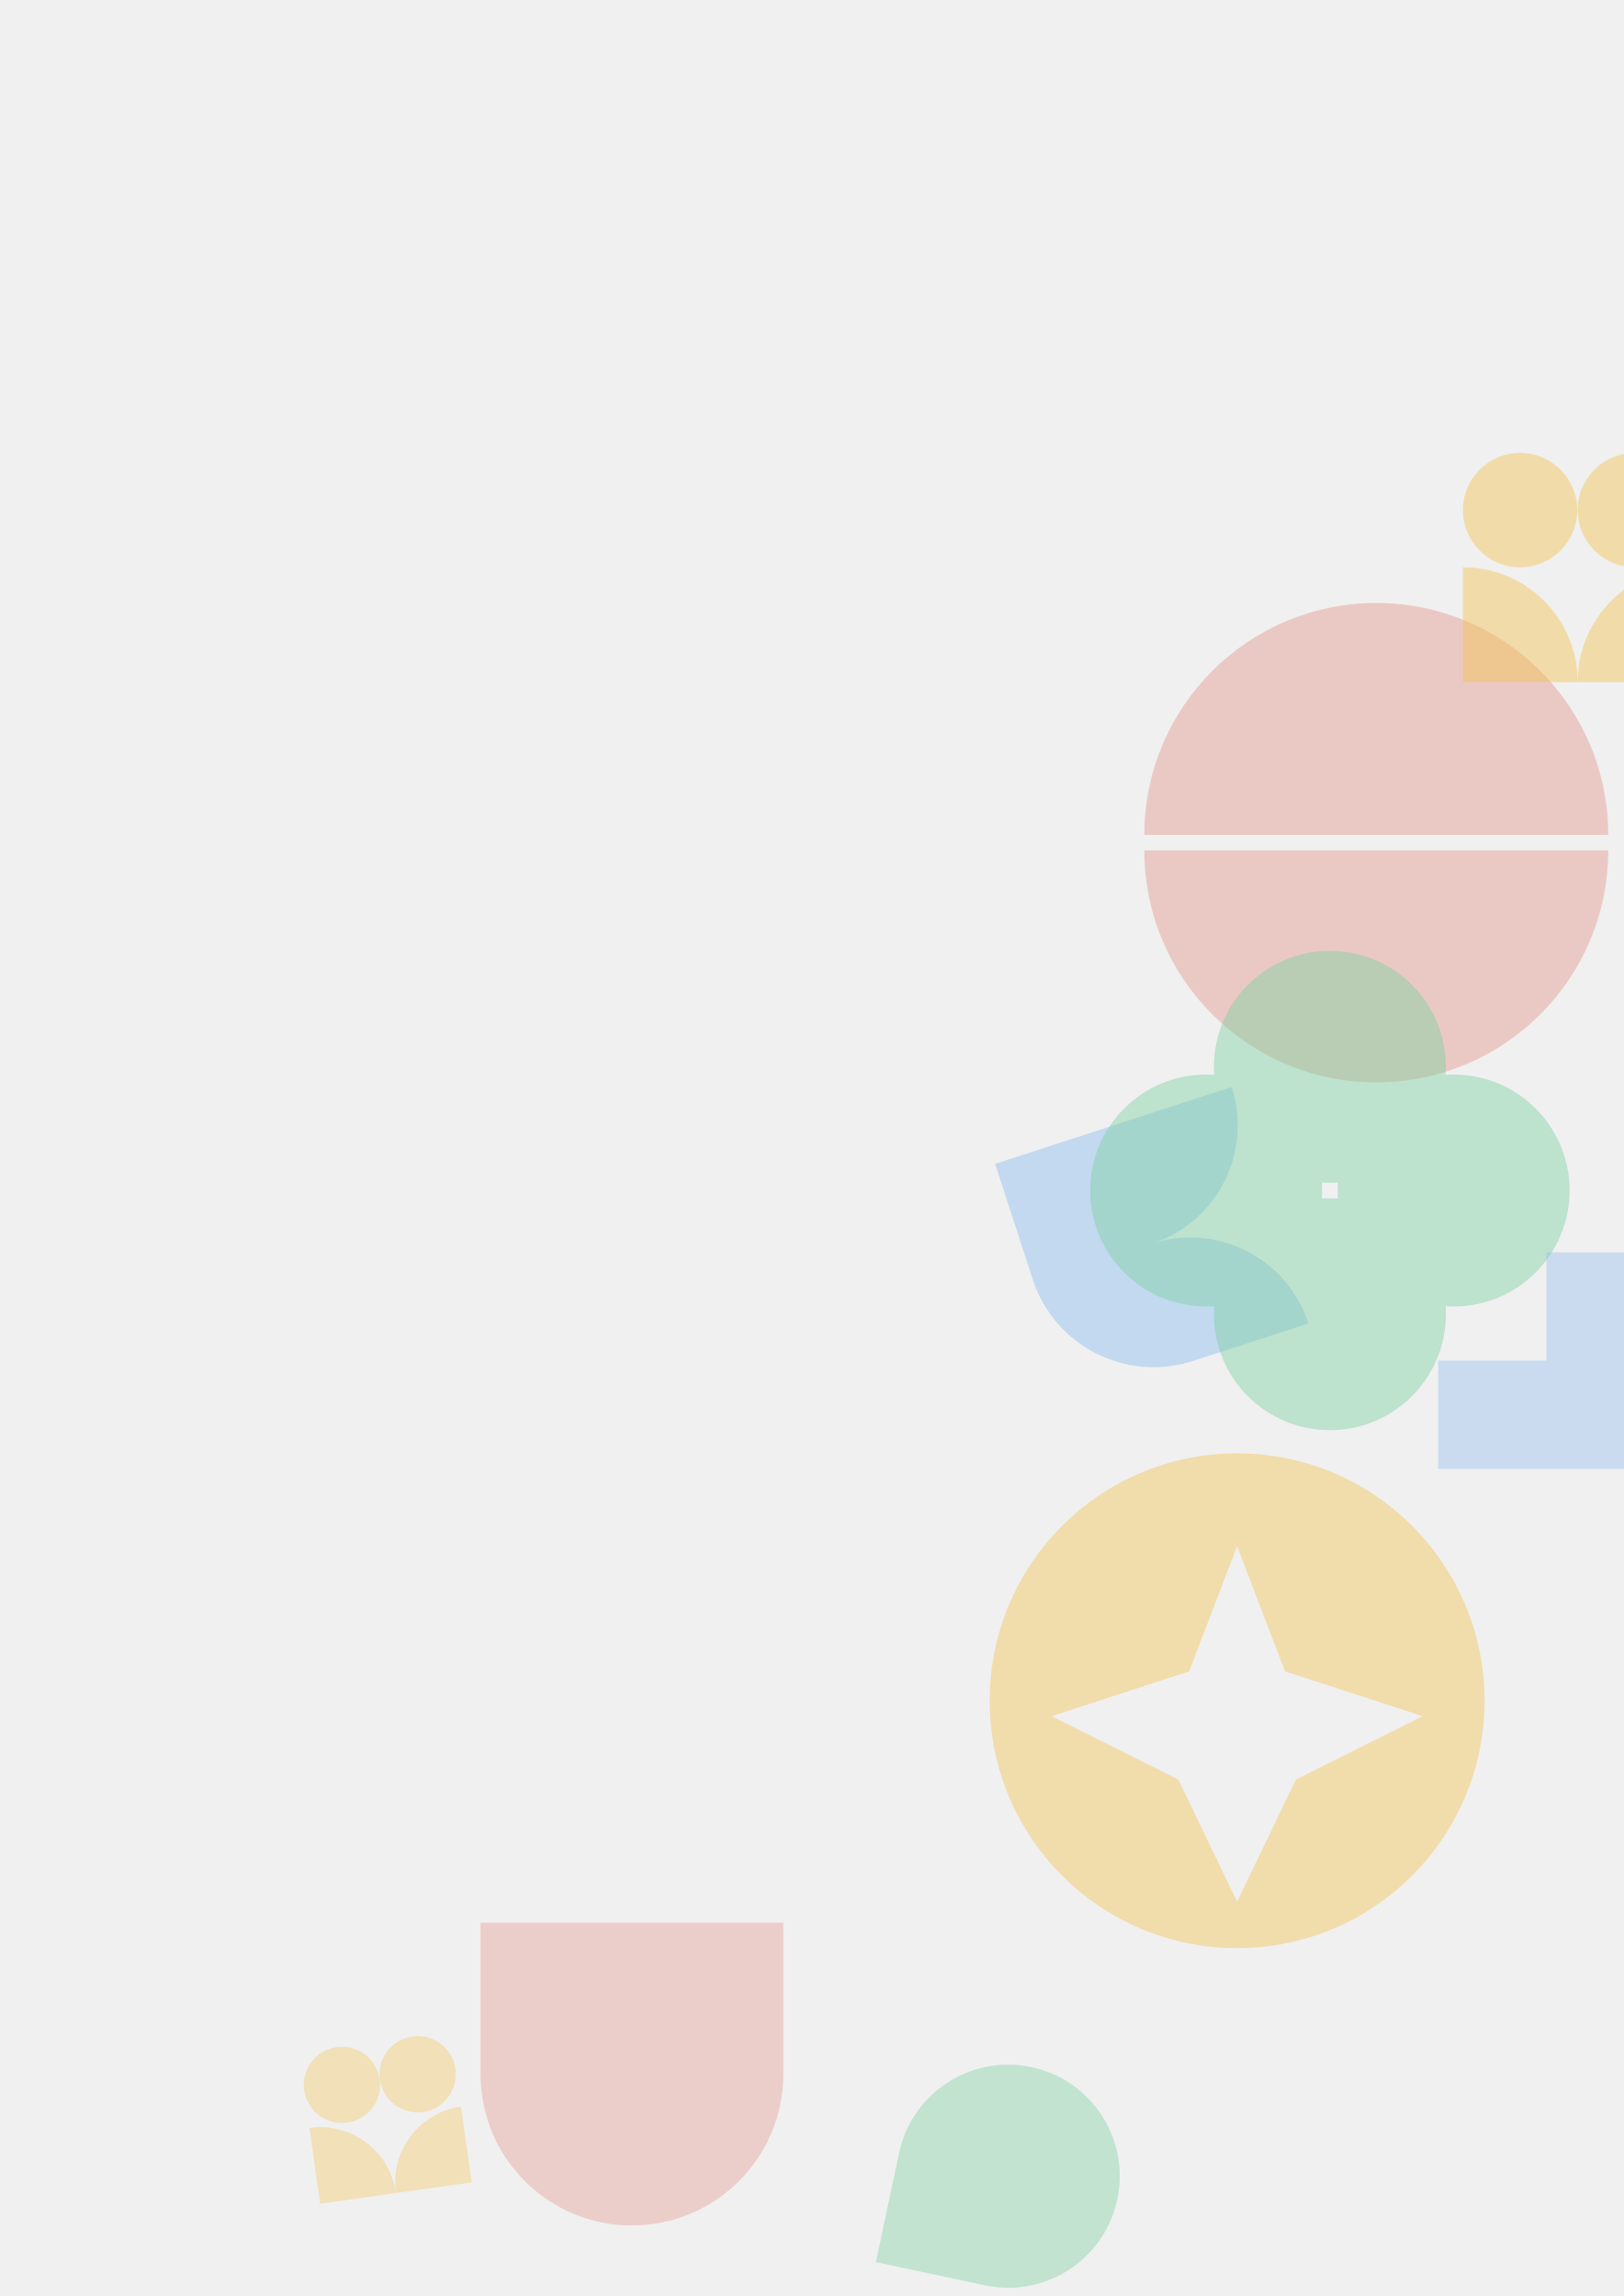
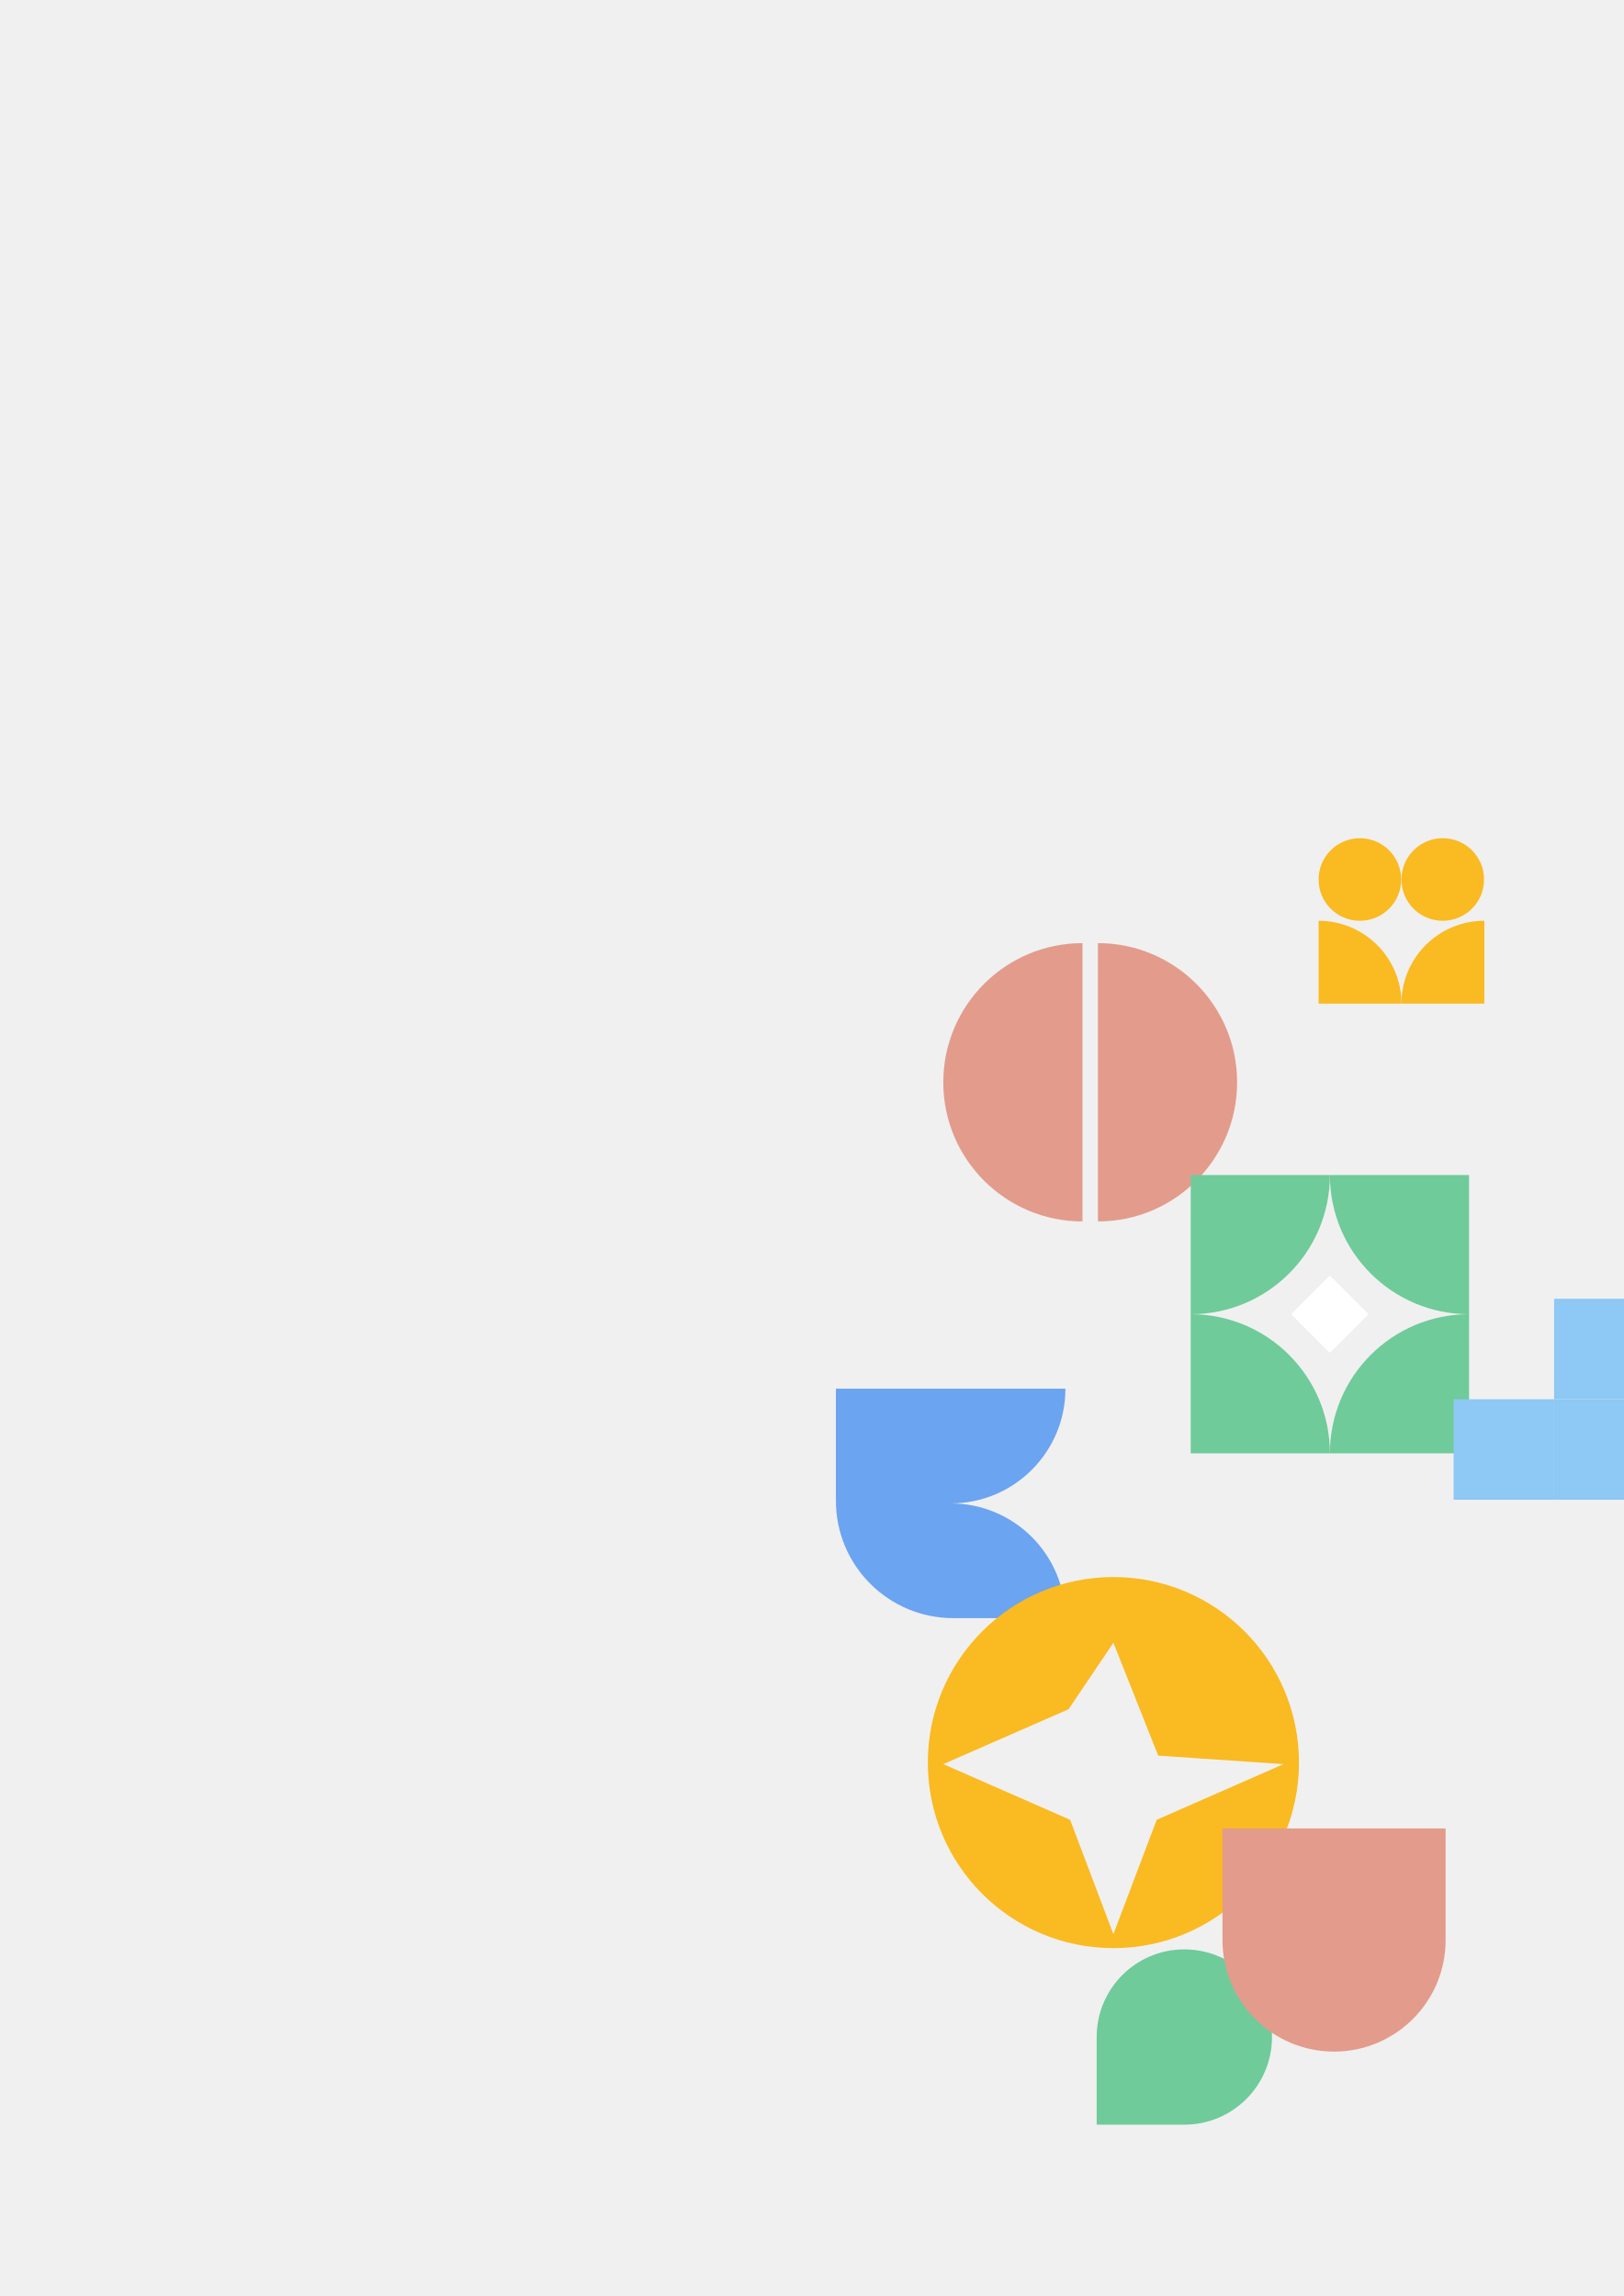
- <svg xmlns="http://www.w3.org/2000/svg" viewBox="0 0 210 297" fill="none" aria-hidden="true" preserveAspectRatio="xMaxYMax meet">
-   <defs>
-     <g id="mark-red">
-       <path d="M20.77 41.98C9.38 41.98 0.16 32.75 0.16 21.36V0.75H41.38v20.61c0 11.39-9.22 20.61-20.61 20.61z" />
-     </g>
-     <g id="mark-yellow">
-       <path d="M63.95 41.98H43.34V21.36c11.39 0 20.61 9.22 20.61 20.61z" />
-       <path d="M53.61 21.36a10.27 10.27 0 1 0 0-20.54 10.27 10.27 0 0 0 0 20.54z" />
-       <path d="M63.95 41.98h20.61V21.36c-11.39 0-20.61 9.22-20.61 20.61z" />
-       <path d="M74.22 21.36a10.27 10.27 0 1 0 0-20.54 10.27 10.27 0 0 0 0 20.54z" />
-     </g>
-     <g id="mark-blue">
-       <path d="M41.31 43.93H0.16v20.12c0 11.67 9.43 21.1 21.1 21.1h20.12c0-11.39-9.22-20.61-20.61-20.61 11.39 0 20.61-9.22 20.61-20.61z" />
-     </g>
-     <g id="mark-green">
-       <path d="M63.95 85.16H43.34V64.55c0-11.39 9.22-20.61 20.61-20.61 11.39 0 20.61 9.22 20.61 20.61 0 11.39-9.22 20.61-20.61 20.61z" />
-     </g>
-   </defs>
-   <g opacity="0.46" fill="#E39B90" transform="translate(148 78)">
-     <path d="M0 30A30 30 0 0 1 60 30H0z" />
-     <path d="M0 32A30 30 0 0 0 60 32H0z" />
+ <svg xmlns="http://www.w3.org/2000/svg" viewBox="0 0 210 297" fill="none" aria-hidden="true">
+   <g fill="#E39B8C" transform="translate(122 122)">
+     <path d="M18 0A18 18 0 0 0 18 36Z" />
+     <path d="M20 0A18 18 0 0 1 20 36Z" />
  </g>
-   <g opacity="0.44" fill="#F2C14D" transform="translate(158 58) scale(0.72)">
-     <use href="#mark-yellow" />
+   <g fill="#FABA21" transform="translate(148 108) scale(0.52)">
+     <path d="M63.955 41.975H43.342V21.362c11.389 0 20.613 9.223 20.613 20.613z" />
+     <circle cx="53.613" cy="11.091" r="10.271" />
+     <path d="M63.953 41.975h20.613V21.362c-11.39 0-20.613 9.223-20.613 20.613z" />
+     <circle cx="74.225" cy="11.091" r="10.271" />
  </g>
-   <g opacity="0.4" fill="#7EB6F0" transform="translate(118 118) scale(0.78) rotate(-18)">
-     <use href="#mark-blue" />
+   <g fill="#6BA4F0" transform="translate(108 148) scale(0.72)">
+     <path d="M41.312 43.933H0.156v20.124c0 11.669 9.433 21.102 21.102 21.102h20.124c0-11.389-9.223-20.613-20.613-20.613 11.389 0 20.613-9.223 20.613-20.613z" />
  </g>
-   <g opacity="0.44" fill="#7BCFA0" transform="translate(156 138)">
-     <circle cx="16" cy="0" r="15" />
-     <circle cx="16" cy="32" r="15" />
-     <circle cx="0" cy="16" r="15" />
-     <circle cx="32" cy="16" r="15" />
+   <g fill="#6FCB9A" transform="translate(154 152)">
+     <path d="M0 0h18A18 18 0 0 1 0 18Z" />
+     <path d="M36 0H18A18 18 0 0 0 36 18Z" />
+     <path d="M0 36h18A18 18 0 0 0 0 18Z" />
+     <path d="M36 36H18A18 18 0 0 1 36 18Z" />
+     <path fill="#fff" d="M18 13 23 18 18 23 13 18Z" />
  </g>
-   <g opacity="0.38" fill="#8BB8F0" transform="translate(186 148)">
-     <path d="M0 28h14V14h14V0h14v42H0z" />
+   <g fill="#8EC8F4" transform="translate(188 168)">
+     <rect width="13" height="13" y="13" />
+     <rect width="13" height="13" x="13" y="13" />
+     <rect width="13" height="13" x="13" />
  </g>
-   <g opacity="0.42" transform="translate(128 188)">
-     <path fill="#F2C14D" fill-rule="evenodd" d="M32 0a32 32 0 1 1 0 64 32 32 0 0 1 0-64zm0 12 6.2 16.2L56 34l-16.4 8.2L32 58l-7.6-15.8L8 34l17.8-5.8L32 12z" />
+   <g transform="translate(120 204)" fill="#FABA21" fill-rule="evenodd">
+     <path d="M24 0a24 24 0 1 1 0 48 24 24 0 0 1 0-48zm0 8.5 5.8 14.6L46 24.2 29.6 31.4 24 46.2 18.4 31.4 2 24.2l16.2-7.1L24 8.5z" />
  </g>
-   <g opacity="0.4" fill="#7BCFA0" transform="translate(96 228) scale(0.7) rotate(12)">
-     <use href="#mark-green" />
+   <g fill="#6FCB9A" transform="translate(118 228) scale(0.55)">
+     <path d="M63.953 85.159H43.34V64.546c0-11.39 9.223-20.613 20.613-20.613 11.389 0 20.613 9.223 20.613 20.613 0 11.389-9.223 20.613-20.613 20.613z" />
  </g>
-   <g opacity="0.4" fill="#E39B90" transform="translate(62 248) scale(0.95)">
-     <use href="#mark-red" />
-   </g>
-   <g opacity="0.34" fill="#F2C14D" transform="translate(18 268) scale(0.48) rotate(-8)">
-     <use href="#mark-yellow" />
+   <g fill="#E39B8C" transform="translate(158 236) scale(0.7)">
+     <path d="M20.769 41.976C9.38 41.976 0.156 32.752 0.156 21.363V0.75H41.382v20.613c0 11.39-9.223 20.613-20.613 20.613z" />
  </g>
</svg>
